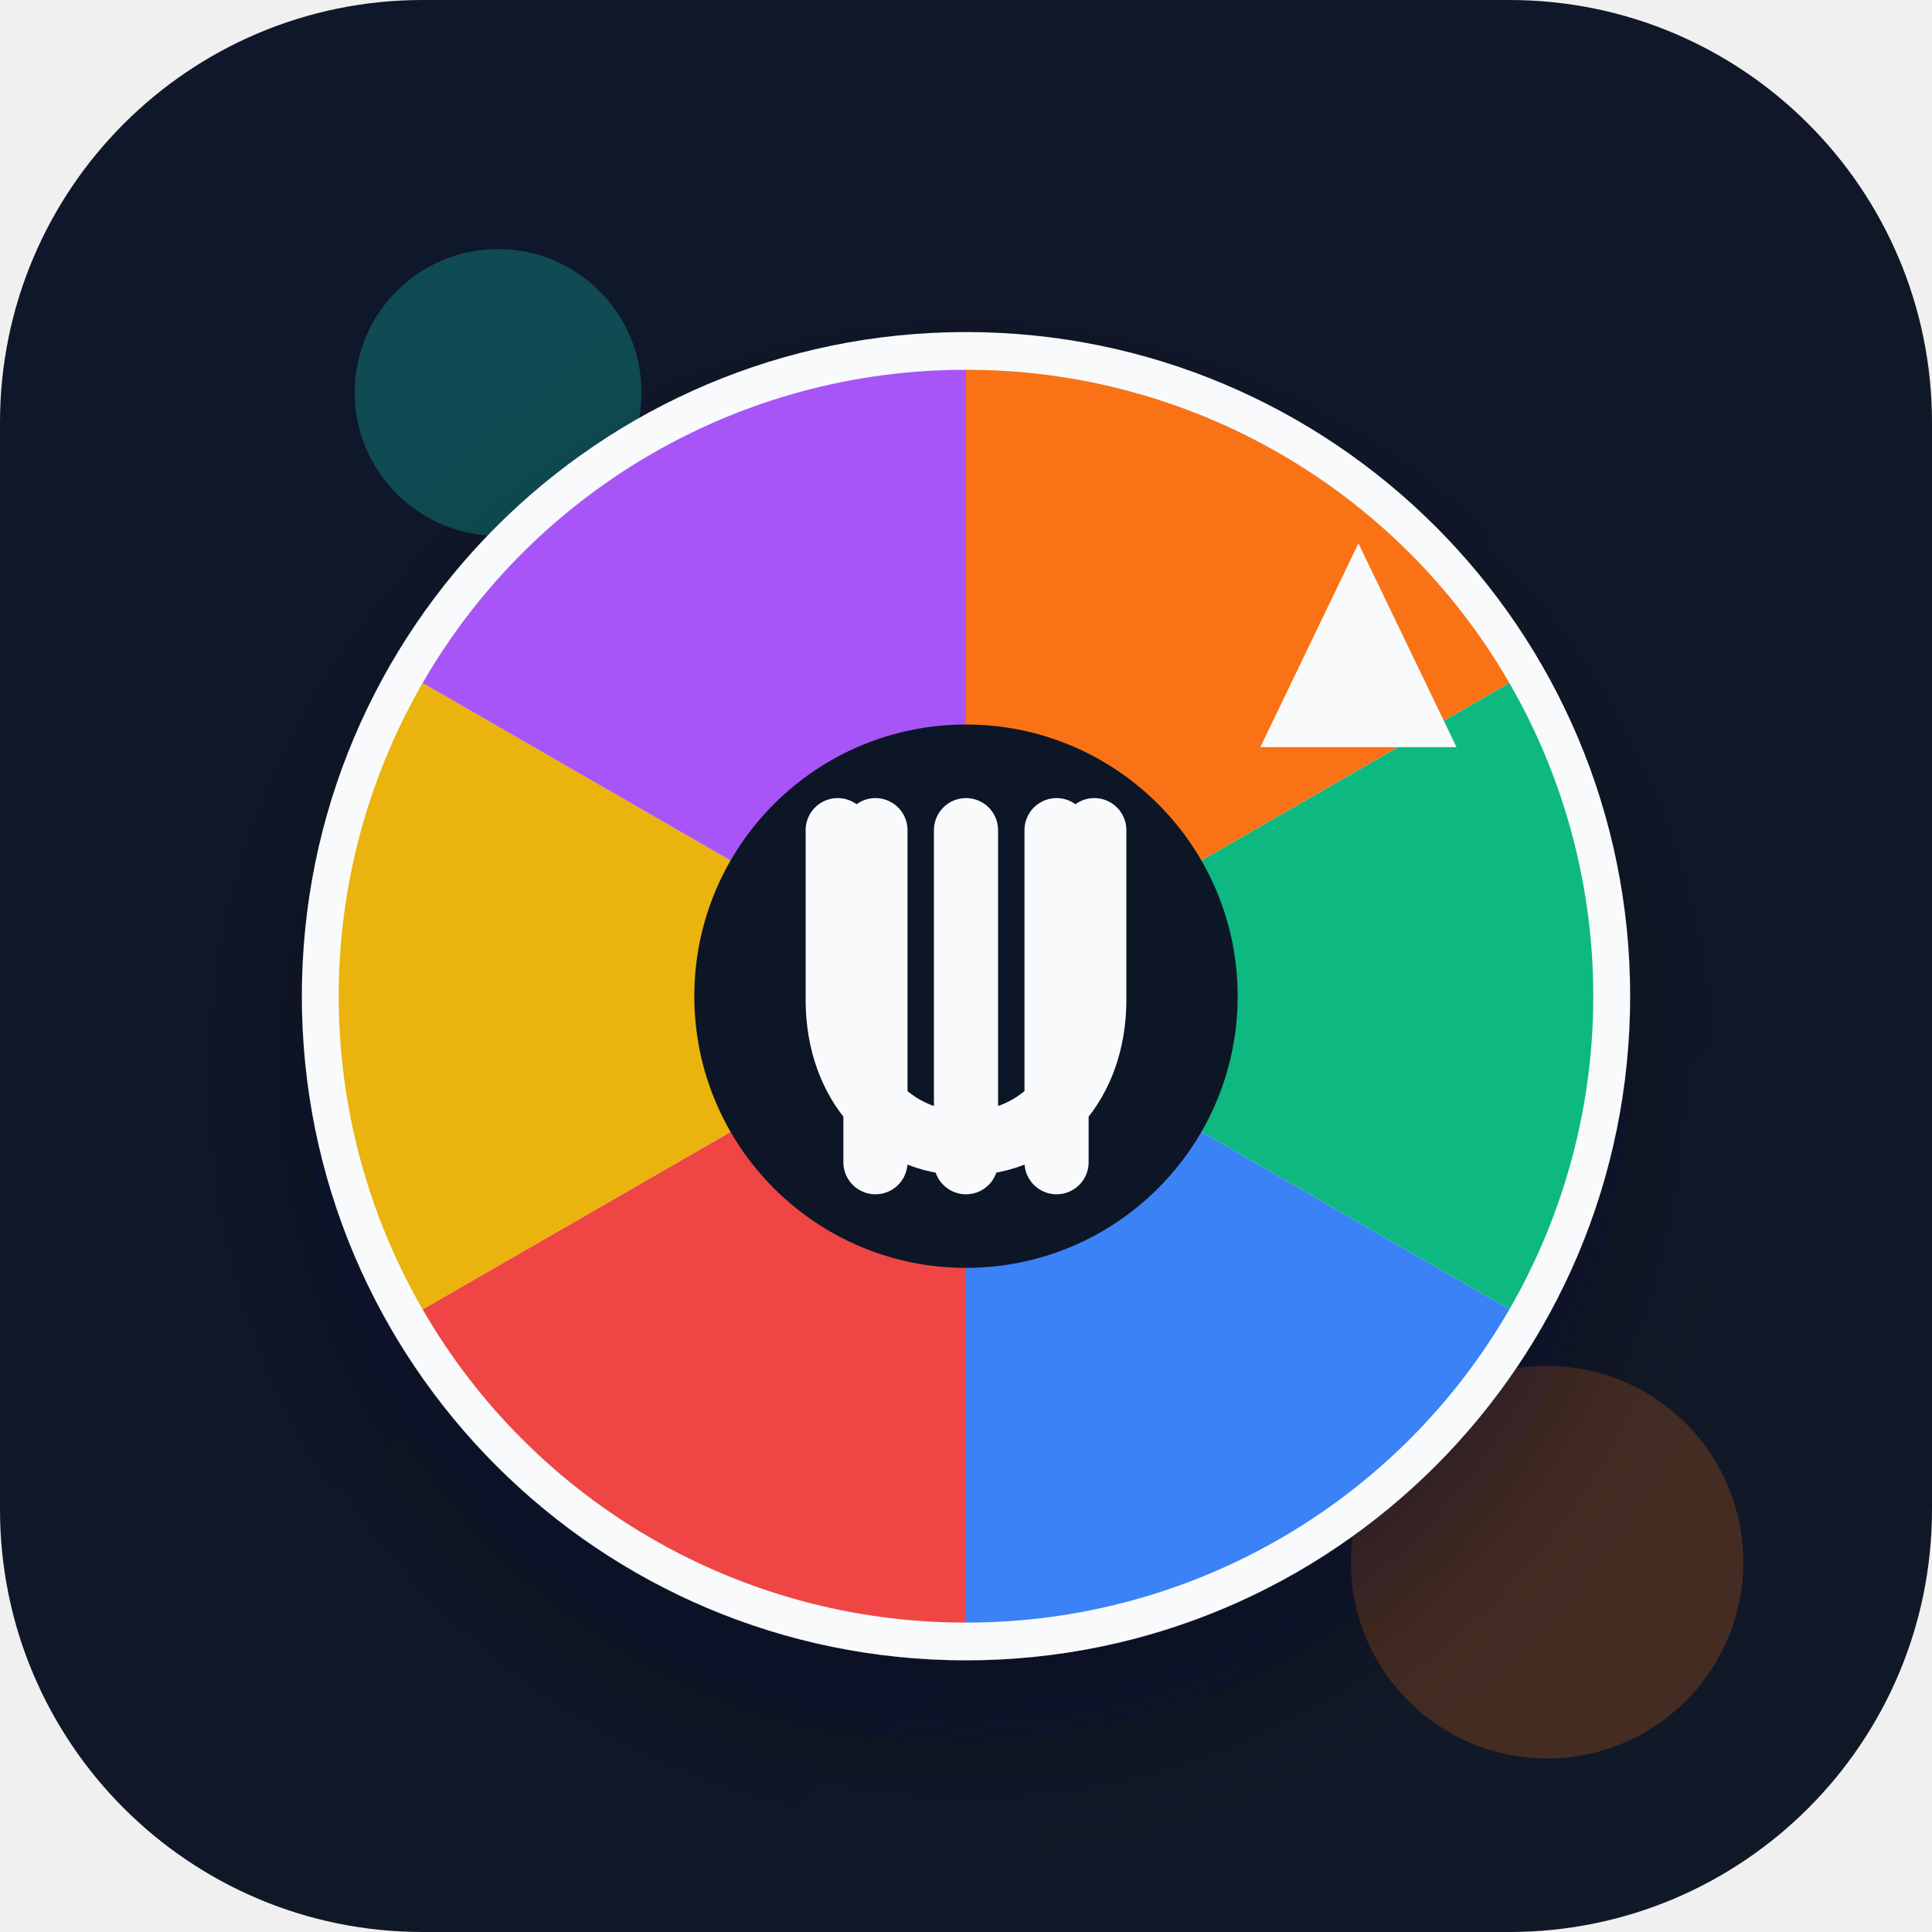
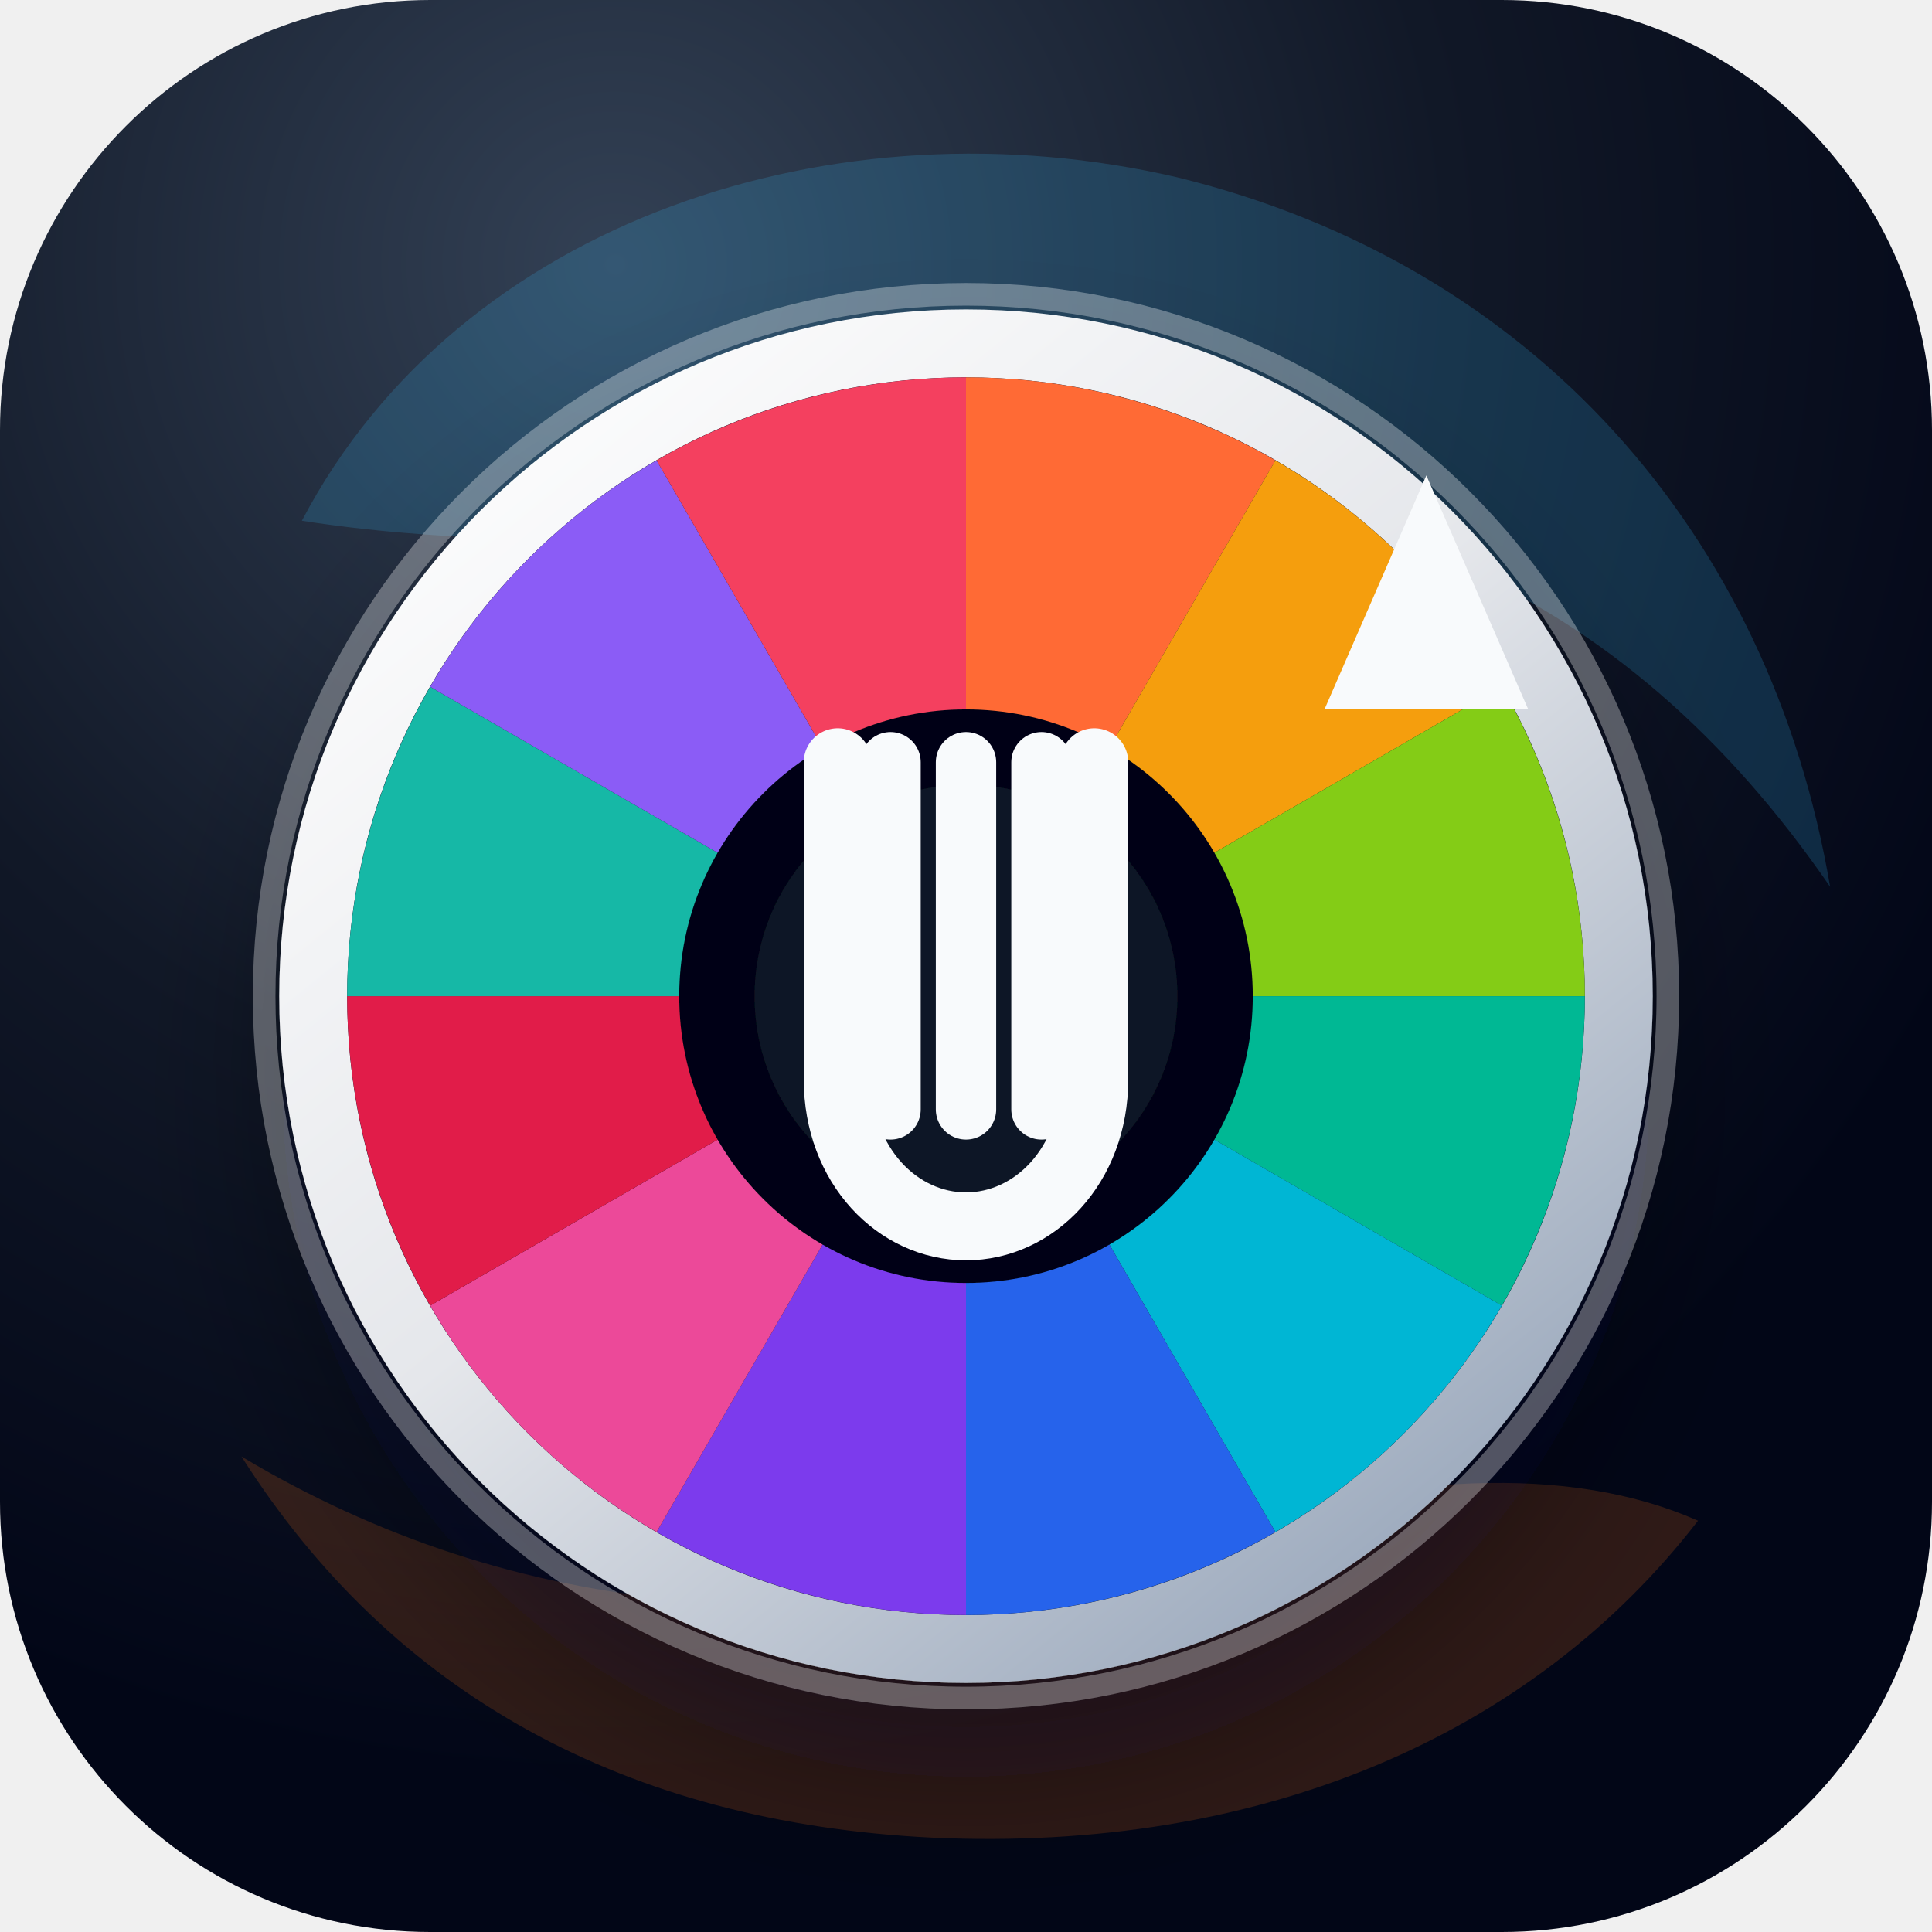
<svg xmlns="http://www.w3.org/2000/svg" viewBox="0 0 512 512">
  <defs>
-     <linearGradient id="bg" x1="76" y1="38" x2="438" y2="474" gradientUnits="userSpaceOnUse">
-       <stop stop-color="#0f172a" />
-       <stop offset="1" stop-color="#111827" />
+     <radialGradient id="glow" cx="32%" cy="14%" r="78%">
+       <stop stop-color="#334155" />
+       <stop offset=".55" stop-color="#111827" />
+       <stop offset="1" stop-color="#020617" />
+     </radialGradient>
+     <linearGradient id="rim" x1="118" y1="92" x2="392" y2="430" gradientUnits="userSpaceOnUse">
+       <stop stop-color="#ffffff" />
+       <stop offset=".48" stop-color="#e5e7eb" />
+       <stop offset="1" stop-color="#94a3b8" />
    </linearGradient>
-     <filter id="shadow" x="20" y="36" width="472" height="472" color-interpolation-filters="sRGB" filterUnits="userSpaceOnUse">
-       <feDropShadow dx="0" dy="22" stdDeviation="18" flood-color="#020617" flood-opacity=".32" />
+     <filter id="wheelShadow" x="26" y="28" width="460" height="474" color-interpolation-filters="sRGB" filterUnits="userSpaceOnUse">
+       <feDropShadow dx="0" dy="26" stdDeviation="20" flood-color="#020617" flood-opacity=".38" />
    </filter>
  </defs>
-   <rect width="512" height="512" rx="112" fill="url(#bg)" />
-   <circle cx="132" cy="104" r="38" fill="#14b8a6" opacity=".32" />
-   <circle cx="410" cy="414" r="52" fill="#f97316" opacity=".22" />
-   <g filter="url(#shadow)">
-     <circle cx="256" cy="264" r="176" fill="#f8fafc" />
-     <path d="M256 98a166 166 0 0 1 144 83L256 264Z" fill="#f97316" />
-     <path d="M400 181a166 166 0 0 1 0 166L256 264Z" fill="#10b981" />
-     <path d="M400 347a166 166 0 0 1-144 83V264Z" fill="#3b82f6" />
-     <path d="M256 430a166 166 0 0 1-144-83l144-83Z" fill="#ef4444" />
-     <path d="M112 347a166 166 0 0 1 0-166l144 83Z" fill="#eab308" />
-     <path d="M112 181A166 166 0 0 1 256 98v166Z" fill="#a855f7" />
-     <circle cx="256" cy="264" r="72" fill="#111827" />
+   <rect width="512" height="512" rx="114" fill="url(#glow)" />
+   <path d="M80 138c42-80 142-112 232-91 94 23 157 94 173 188-55-80-131-113-228-100-74 10-132 10-177 3Z" fill="#38bdf8" opacity=".18" />
+   <path d="M64 386c72 43 155 51 248 22 58-18 104-20 138-5-44 57-116 88-203 84-81-4-143-38-183-101Z" fill="#f97316" opacity=".18" />
+   <g filter="url(#wheelShadow)">
+     <circle cx="256" cy="264" r="182" fill="url(#rim)" />
+     <circle cx="256" cy="264" r="164" fill="#0f172a" />
+     <path d="M256 100a164 164 0 0 1 82 22l-82 142Z" fill="#FF6B35" />
+     <path d="M338 122a164 164 0 0 1 60 60l-142 82Z" fill="#F59E0B" />
+     <path d="M398 182a164 164 0 0 1 22 82H256Z" fill="#84CC16" />
+     <path d="M420 264a164 164 0 0 1-22 82l-142-82Z" fill="#00B894" />
+     <path d="M398 346a164 164 0 0 1-60 60l-82-142Z" fill="#06B6D4" />
+     <path d="M338 406a164 164 0 0 1-82 22V264Z" fill="#2563EB" />
+     <path d="M256 428a164 164 0 0 1-82-22l82-142Z" fill="#7C3AED" />
+     <path d="M174 406a164 164 0 0 1-60-60l142-82Z" fill="#EC4899" />
+     <path d="M114 346a164 164 0 0 1-22-82h164Z" fill="#E11D48" />
+     <path d="M92 264a164 164 0 0 1 22-82l142 82Z" fill="#14B8A6" />
+     <path d="M114 182a164 164 0 0 1 60-60l82 142Z" fill="#8B5CF6" />
+     <path d="M174 122a164 164 0 0 1 82-22v164Z" fill="#F43F5E" />
+     <circle cx="256" cy="264" r="76" fill="#020617" />
+     <circle cx="256" cy="264" r="56" fill="#111827" />
  </g>
-   <path d="M232 220v88M256 220v88M280 220v88M222 220v45c0 22 14 38 34 38s34-16 34-38v-45" fill="none" stroke="#f8fafc" stroke-width="17" stroke-linecap="round" />
-   <path d="M334 198l26-54 26 54" fill="#f8fafc" />
+   <path d="M222 202v84c0 23 16 39 34 39s34-16 34-39v-84" fill="none" stroke="#f8fafc" stroke-width="18" stroke-linecap="round" />
+   <path d="M236 202v92M256 202v92M276 202v92" fill="none" stroke="#f8fafc" stroke-width="16" stroke-linecap="round" />
+   <path d="M351 188l27-62 27 62" fill="#f8fafc" />
+   <circle cx="256" cy="264" r="186" fill="none" stroke="#ffffff" stroke-opacity=".32" stroke-width="6" />
</svg>
